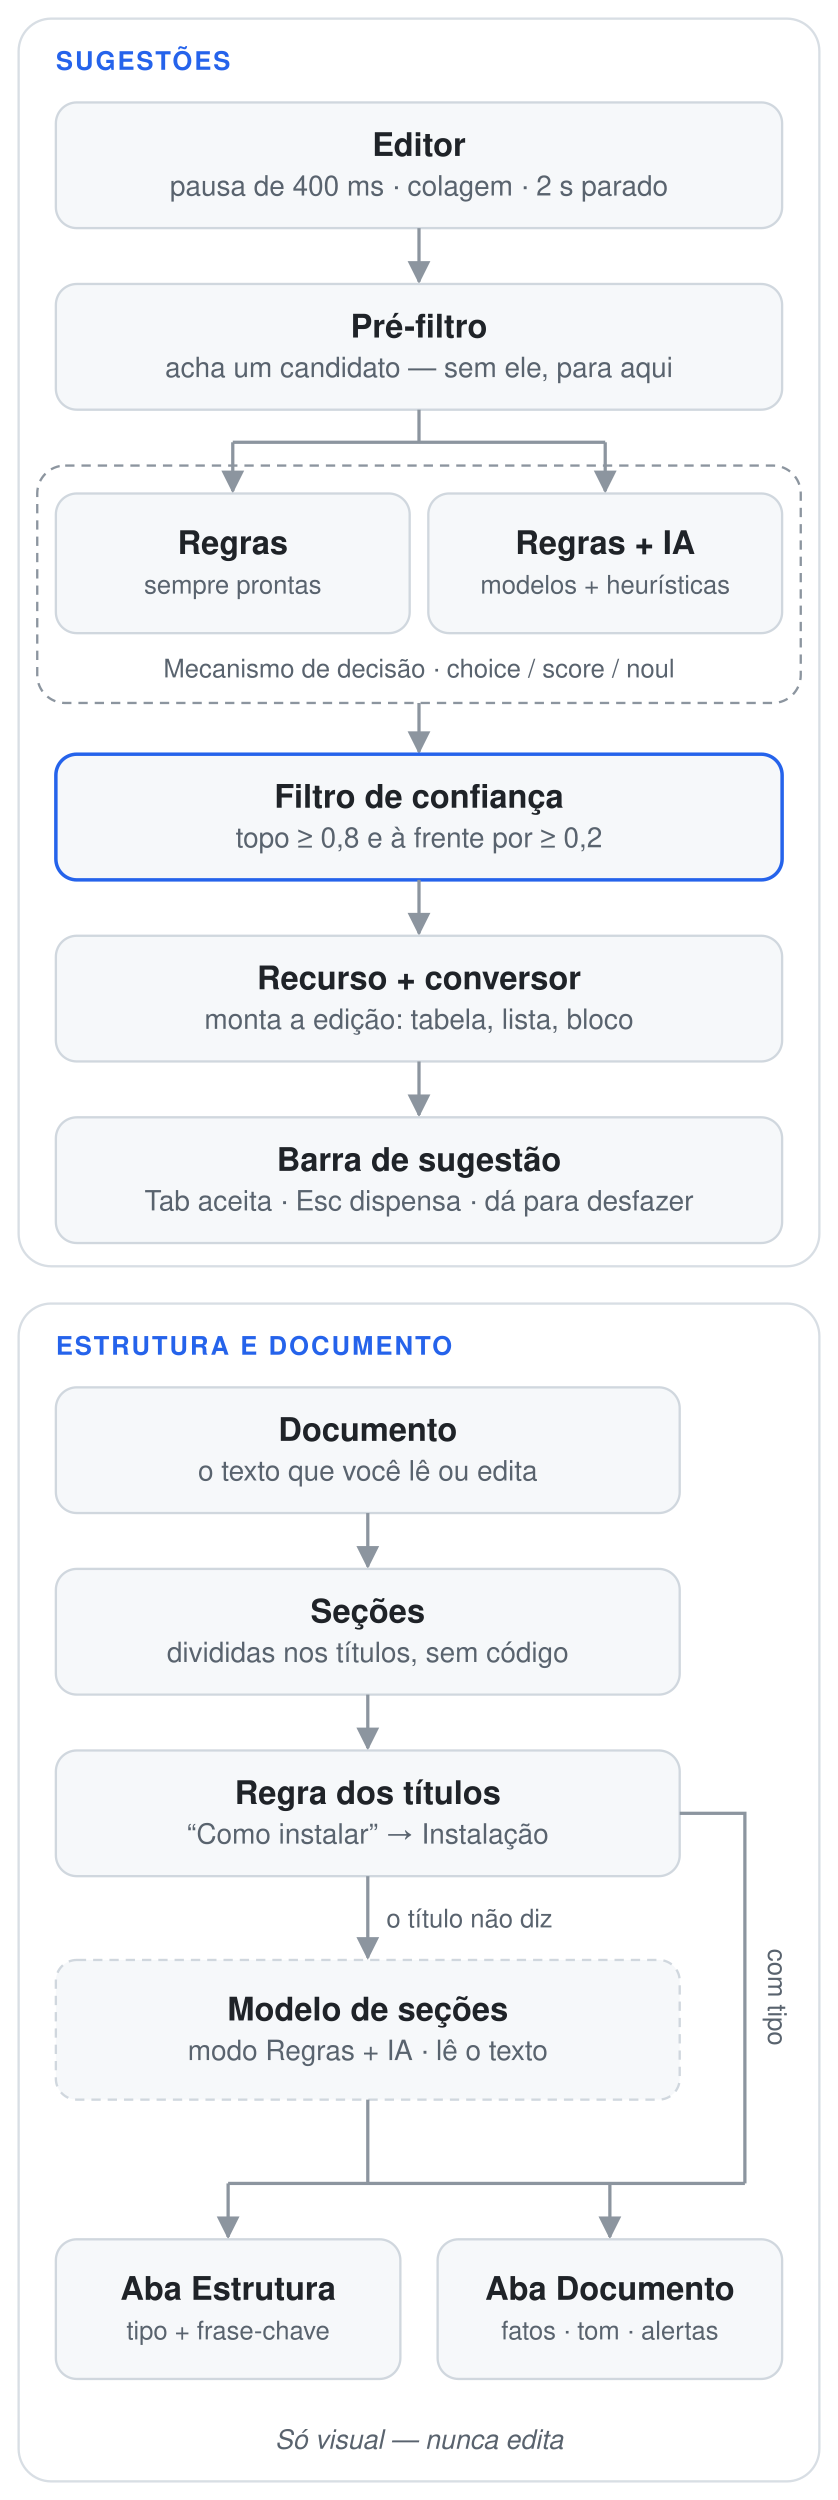
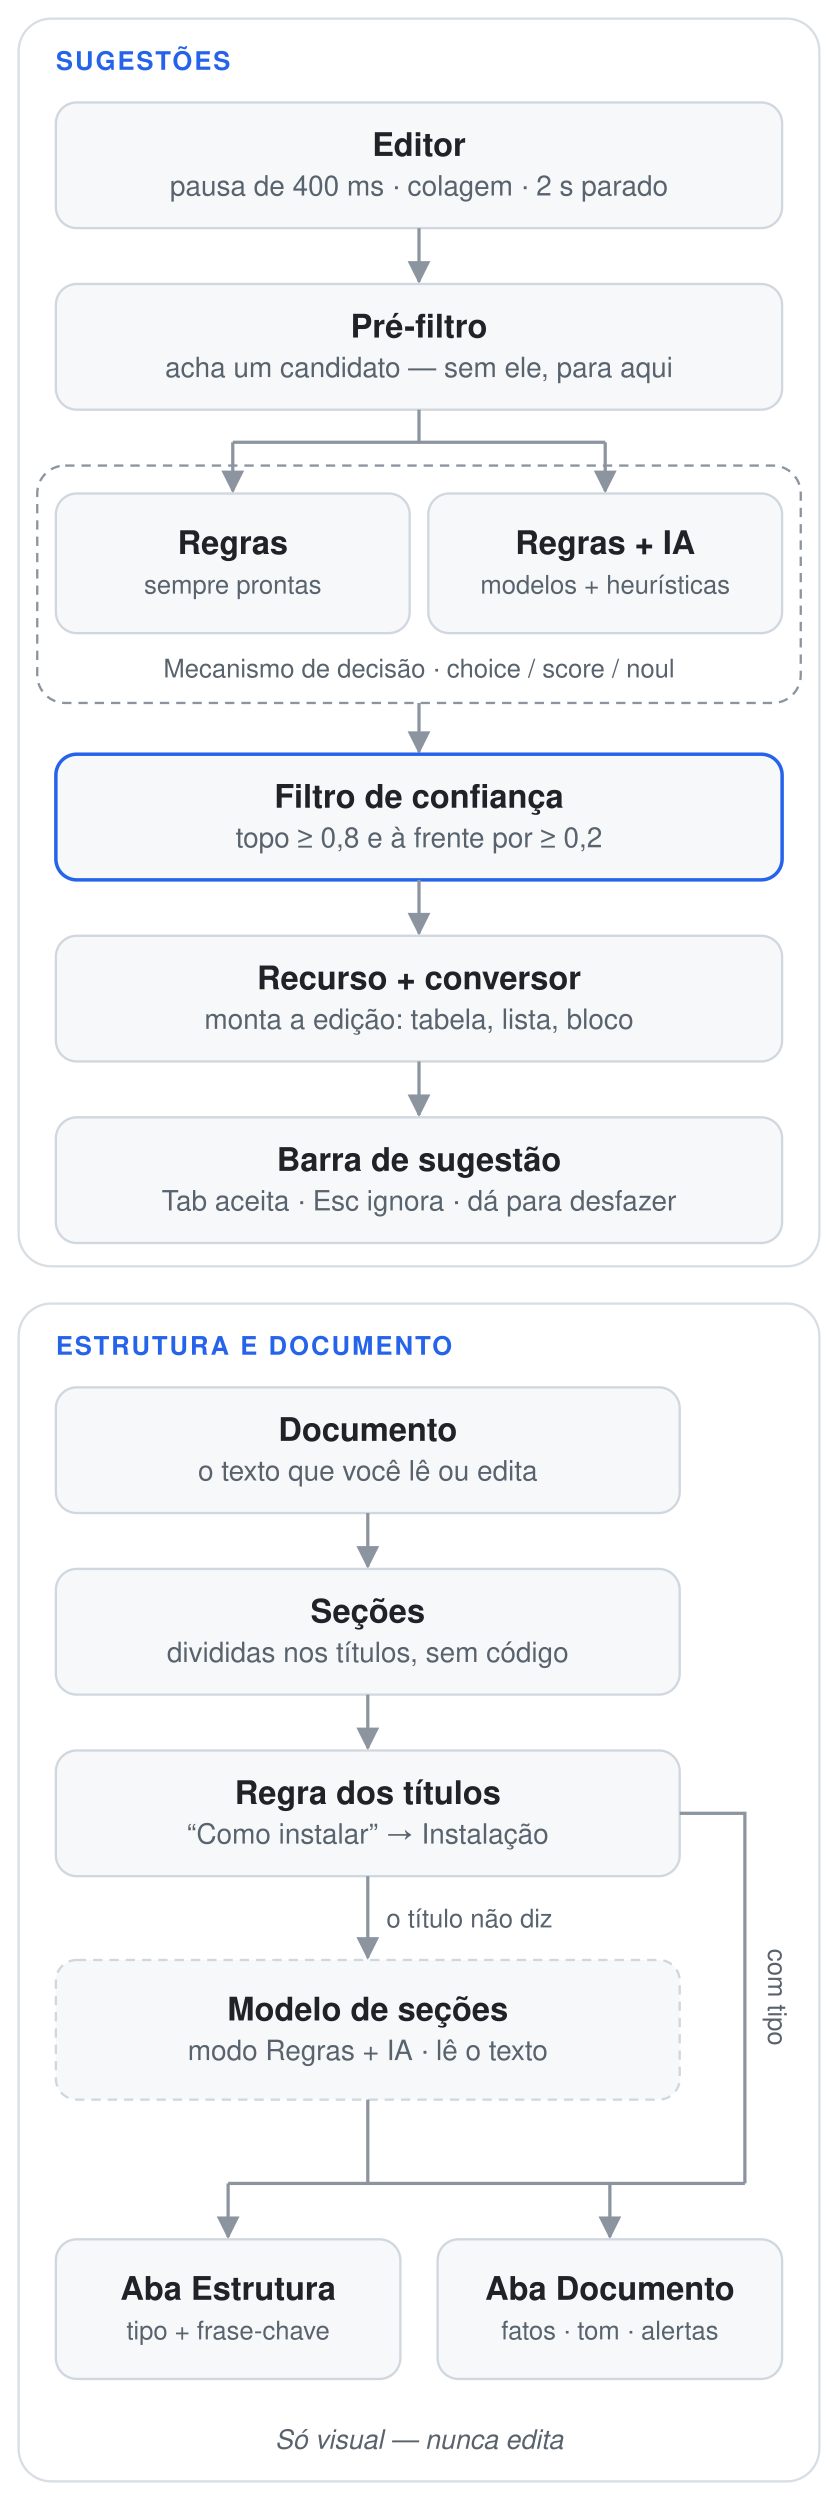
<svg xmlns="http://www.w3.org/2000/svg" viewBox="0 0 360 1074" width="360" height="1074" role="img" aria-labelledby="msd-title-n msd-desc-n" font-family="system-ui, -apple-system, 'Segoe UI', Helvetica, Arial, sans-serif">
  <style>
  .msd-lane { fill: none; stroke: #d8dee4; }
  .msd-lane-t { fill: #2563eb; font-size: 11px; font-weight: 600; letter-spacing: .08em; }
  .msd-box { fill: #f6f8fa; stroke: #d0d7de; }
  .msd-box.msd-accent { stroke: #2563eb; stroke-width: 1.5; }
  .msd-box.msd-dashed, .msd-group { stroke-dasharray: 4 3; }
  .msd-group { fill: none; stroke: #8c959f; }
  .msd-t { fill: #1f2328; font-size: 14px; font-weight: 600; }
  .msd-s { fill: #59636e; font-size: 12px; }
  .msd-s.msd-small { font-size: 11px; }
  .msd-label { fill: #59636e; font-size: 11px; }
  .msd-note { fill: #59636e; font-size: 11.5px; font-style: italic; }
  .msd-mono { fill: #59636e; font-size: 11.5px; font-family: ui-monospace, SFMono-Regular, Menlo, Consolas, monospace; }
  .msd-step { fill: #2563eb; font-size: 11px; font-weight: 700; }
  .msd-line { fill: none; stroke: #8c959f; stroke-width: 1.4; }
  .msd-head { fill: #8c959f; }
  @media (prefers-color-scheme: dark) {
    .msd-lane { stroke: #30363d; }
    .msd-lane-t { fill: #58a6ff; }
    .msd-box { fill: #161b22; stroke: #30363d; }
    .msd-box.msd-accent { stroke: #58a6ff; }
    .msd-group { stroke: #6e7681; }
    .msd-t { fill: #e6edf3; }
    .msd-s, .msd-label, .msd-note, .msd-mono { fill: #8b949e; }
    .msd-step { fill: #58a6ff; }
    .msd-line { stroke: #6e7681; }
    .msd-head { fill: #6e7681; }
  }
</style>
  <defs>
    <marker id="msd-arrow-n" viewBox="0 0 10 10" refX="9" refY="5" markerWidth="7" markerHeight="7" orient="auto-start-reverse">
      <path class="msd-head" d="M0,0 L10,5 L0,10 z" />
    </marker>
  </defs>
  <rect class="msd-lane" x="8" y="8" width="344" height="536" rx="14" />
  <text class="msd-lane-t" x="24" y="30">SUGESTÕES</text>
  <rect class="msd-box " x="24" y="44" width="312" height="54" rx="9" />
  <text class="msd-t" x="180.0" y="67.0" text-anchor="middle">Editor</text>
  <text class="msd-s" x="180.0" y="84.0" text-anchor="middle">pausa de 400 ms · colagem · 2 s parado</text>
  <path class="msd-line" d="M180,98 L180,121" marker-end="url(#msd-arrow-n)" />
  <rect class="msd-box " x="24" y="122" width="312" height="54" rx="9" />
  <text class="msd-t" x="180.0" y="145.0" text-anchor="middle">Pré-filtro</text>
  <text class="msd-s" x="180.0" y="162.0" text-anchor="middle">acha um candidato — sem ele, para aqui</text>
  <rect class="msd-group" x="16" y="200" width="328" height="102" rx="12" />
  <path class="msd-line" d="M180,176 L180,190" />
  <path class="msd-line" d="M100,190 L260,190" />
  <path class="msd-line" d="M100,190 L100,211" marker-end="url(#msd-arrow-n)" />
  <path class="msd-line" d="M260,190 L260,211" marker-end="url(#msd-arrow-n)" />
  <rect class="msd-box " x="24" y="212" width="152" height="60" rx="9" />
  <text class="msd-t" x="100.0" y="238.0" text-anchor="middle">Regras</text>
  <text class="msd-s msd-small" x="100.0" y="255.0" text-anchor="middle">sempre prontas</text>
  <rect class="msd-box " x="184" y="212" width="152" height="60" rx="9" />
  <text class="msd-t" x="260.0" y="238.0" text-anchor="middle">Regras + IA</text>
  <text class="msd-s msd-small" x="260.0" y="255.0" text-anchor="middle">modelos + heurísticas</text>
  <text class="msd-label" x="180" y="291" text-anchor="middle">Mecanismo de decisão · choice / score / noul</text>
  <path class="msd-line" d="M180,302 L180,323" marker-end="url(#msd-arrow-n)" />
  <rect class="msd-box msd-accent" x="24" y="324" width="312" height="54" rx="9" />
  <text class="msd-t" x="180.0" y="347.0" text-anchor="middle">Filtro de confiança</text>
  <text class="msd-s" x="180.0" y="364.0" text-anchor="middle">topo ≥ 0,8 e à frente por ≥ 0,2</text>
  <path class="msd-line" d="M180,378 L180,401" marker-end="url(#msd-arrow-n)" />
  <rect class="msd-box " x="24" y="402" width="312" height="54" rx="9" />
  <text class="msd-t" x="180.0" y="425.0" text-anchor="middle">Recurso + conversor</text>
  <text class="msd-s" x="180.0" y="442.0" text-anchor="middle">monta a edição: tabela, lista, bloco</text>
  <path class="msd-line" d="M180,456 L180,479" marker-end="url(#msd-arrow-n)" />
  <rect class="msd-box " x="24" y="480" width="312" height="54" rx="9" />
  <text class="msd-t" x="180.0" y="503.0" text-anchor="middle">Barra de sugestão</text>
-   <text class="msd-s" x="180.0" y="520.0" text-anchor="middle">Tab aceita · Esc dispensa · dá para desfazer</text>
+   <text class="msd-s" x="180.0" y="520.0" text-anchor="middle">Tab aceita · Esc ignora · dá para desfazer</text>
  <g transform="translate(-360 552)">
    <rect class="msd-lane" x="368" y="8" width="344" height="506" rx="14" />
    <text class="msd-lane-t" x="384" y="30">ESTRUTURA E DOCUMENTO</text>
    <rect class="msd-box " x="384" y="44" width="268" height="54" rx="9" />
    <text class="msd-t" x="518.0" y="67.0" text-anchor="middle">Documento</text>
    <text class="msd-s" x="518.0" y="84.0" text-anchor="middle">o texto que você lê ou edita</text>
    <path class="msd-line" d="M518,98 L518,121" marker-end="url(#msd-arrow-n)" />
    <rect class="msd-box " x="384" y="122" width="268" height="54" rx="9" />
    <text class="msd-t" x="518.0" y="145.0" text-anchor="middle">Seções</text>
    <text class="msd-s" x="518.0" y="162.0" text-anchor="middle">divididas nos títulos, sem código</text>
    <path class="msd-line" d="M518,176 L518,199" marker-end="url(#msd-arrow-n)" />
    <rect class="msd-box " x="384" y="200" width="268" height="54" rx="9" />
    <text class="msd-t" x="518.0" y="223.0" text-anchor="middle">Regra dos títulos</text>
    <text class="msd-s" x="518.0" y="240.0" text-anchor="middle">“Como instalar” → Instalação</text>
    <path class="msd-line" d="M518,254 L518,289" marker-end="url(#msd-arrow-n)" />
    <text class="msd-label" x="526" y="276">o título não diz</text>
    <rect class="msd-box msd-dashed" x="384" y="290" width="268" height="60" rx="9" />
    <text class="msd-t" x="518.0" y="316.0" text-anchor="middle">Modelo de seções</text>
    <text class="msd-s" x="518.0" y="333.0" text-anchor="middle">modo Regras + IA · lê o texto</text>
    <path class="msd-line" d="M652,227 L680,227 L680,386" />
    <text class="msd-label" x="690" y="306" text-anchor="middle" transform="rotate(90 690 306)">com tipo</text>
    <path class="msd-line" d="M518,350 L518,386" />
    <path class="msd-line" d="M458,386 L680,386" />
    <path class="msd-line" d="M458,386 L458,409" marker-end="url(#msd-arrow-n)" />
    <path class="msd-line" d="M622,386 L622,409" marker-end="url(#msd-arrow-n)" />
    <rect class="msd-box " x="384" y="410" width="148" height="60" rx="9" />
    <text class="msd-t" x="458.0" y="436.0" text-anchor="middle">Aba Estrutura</text>
    <text class="msd-s msd-small" x="458.0" y="453.0" text-anchor="middle">tipo + frase-chave</text>
    <rect class="msd-box " x="548" y="410" width="148" height="60" rx="9" />
    <text class="msd-t" x="622.0" y="436.0" text-anchor="middle">Aba Documento</text>
    <text class="msd-s msd-small" x="622.0" y="453.0" text-anchor="middle">fatos · tom · alertas</text>
    <text class="msd-note" x="540" y="500" text-anchor="middle">Só visual — nunca edita</text>
  </g>
</svg>
